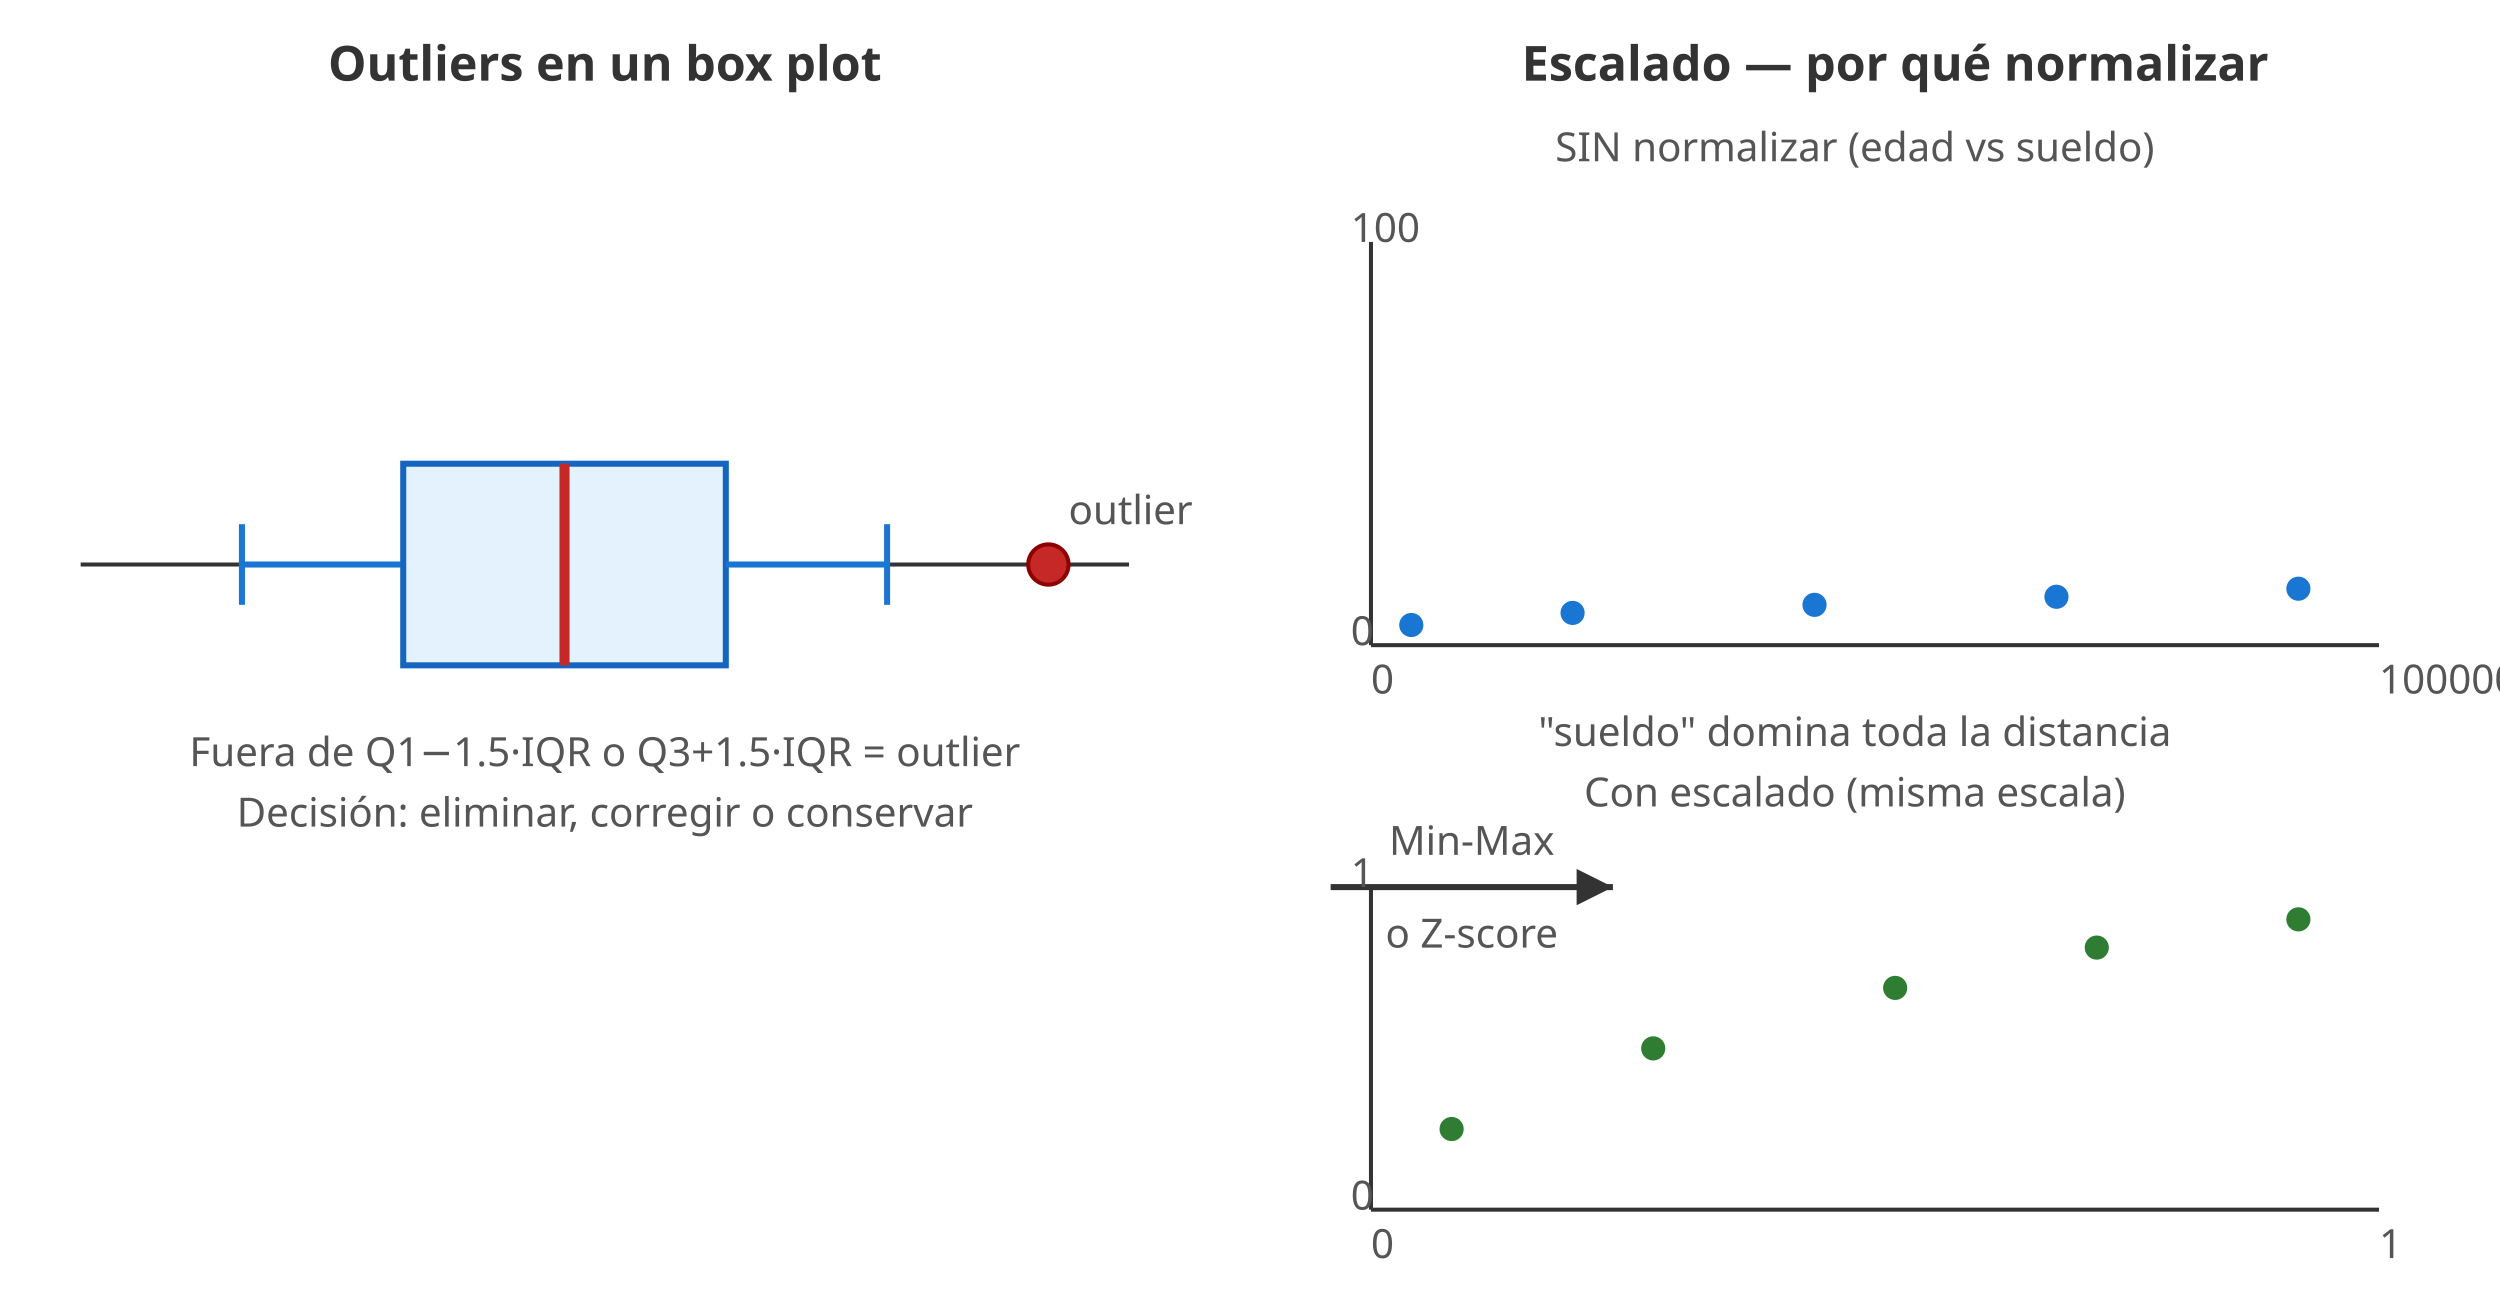
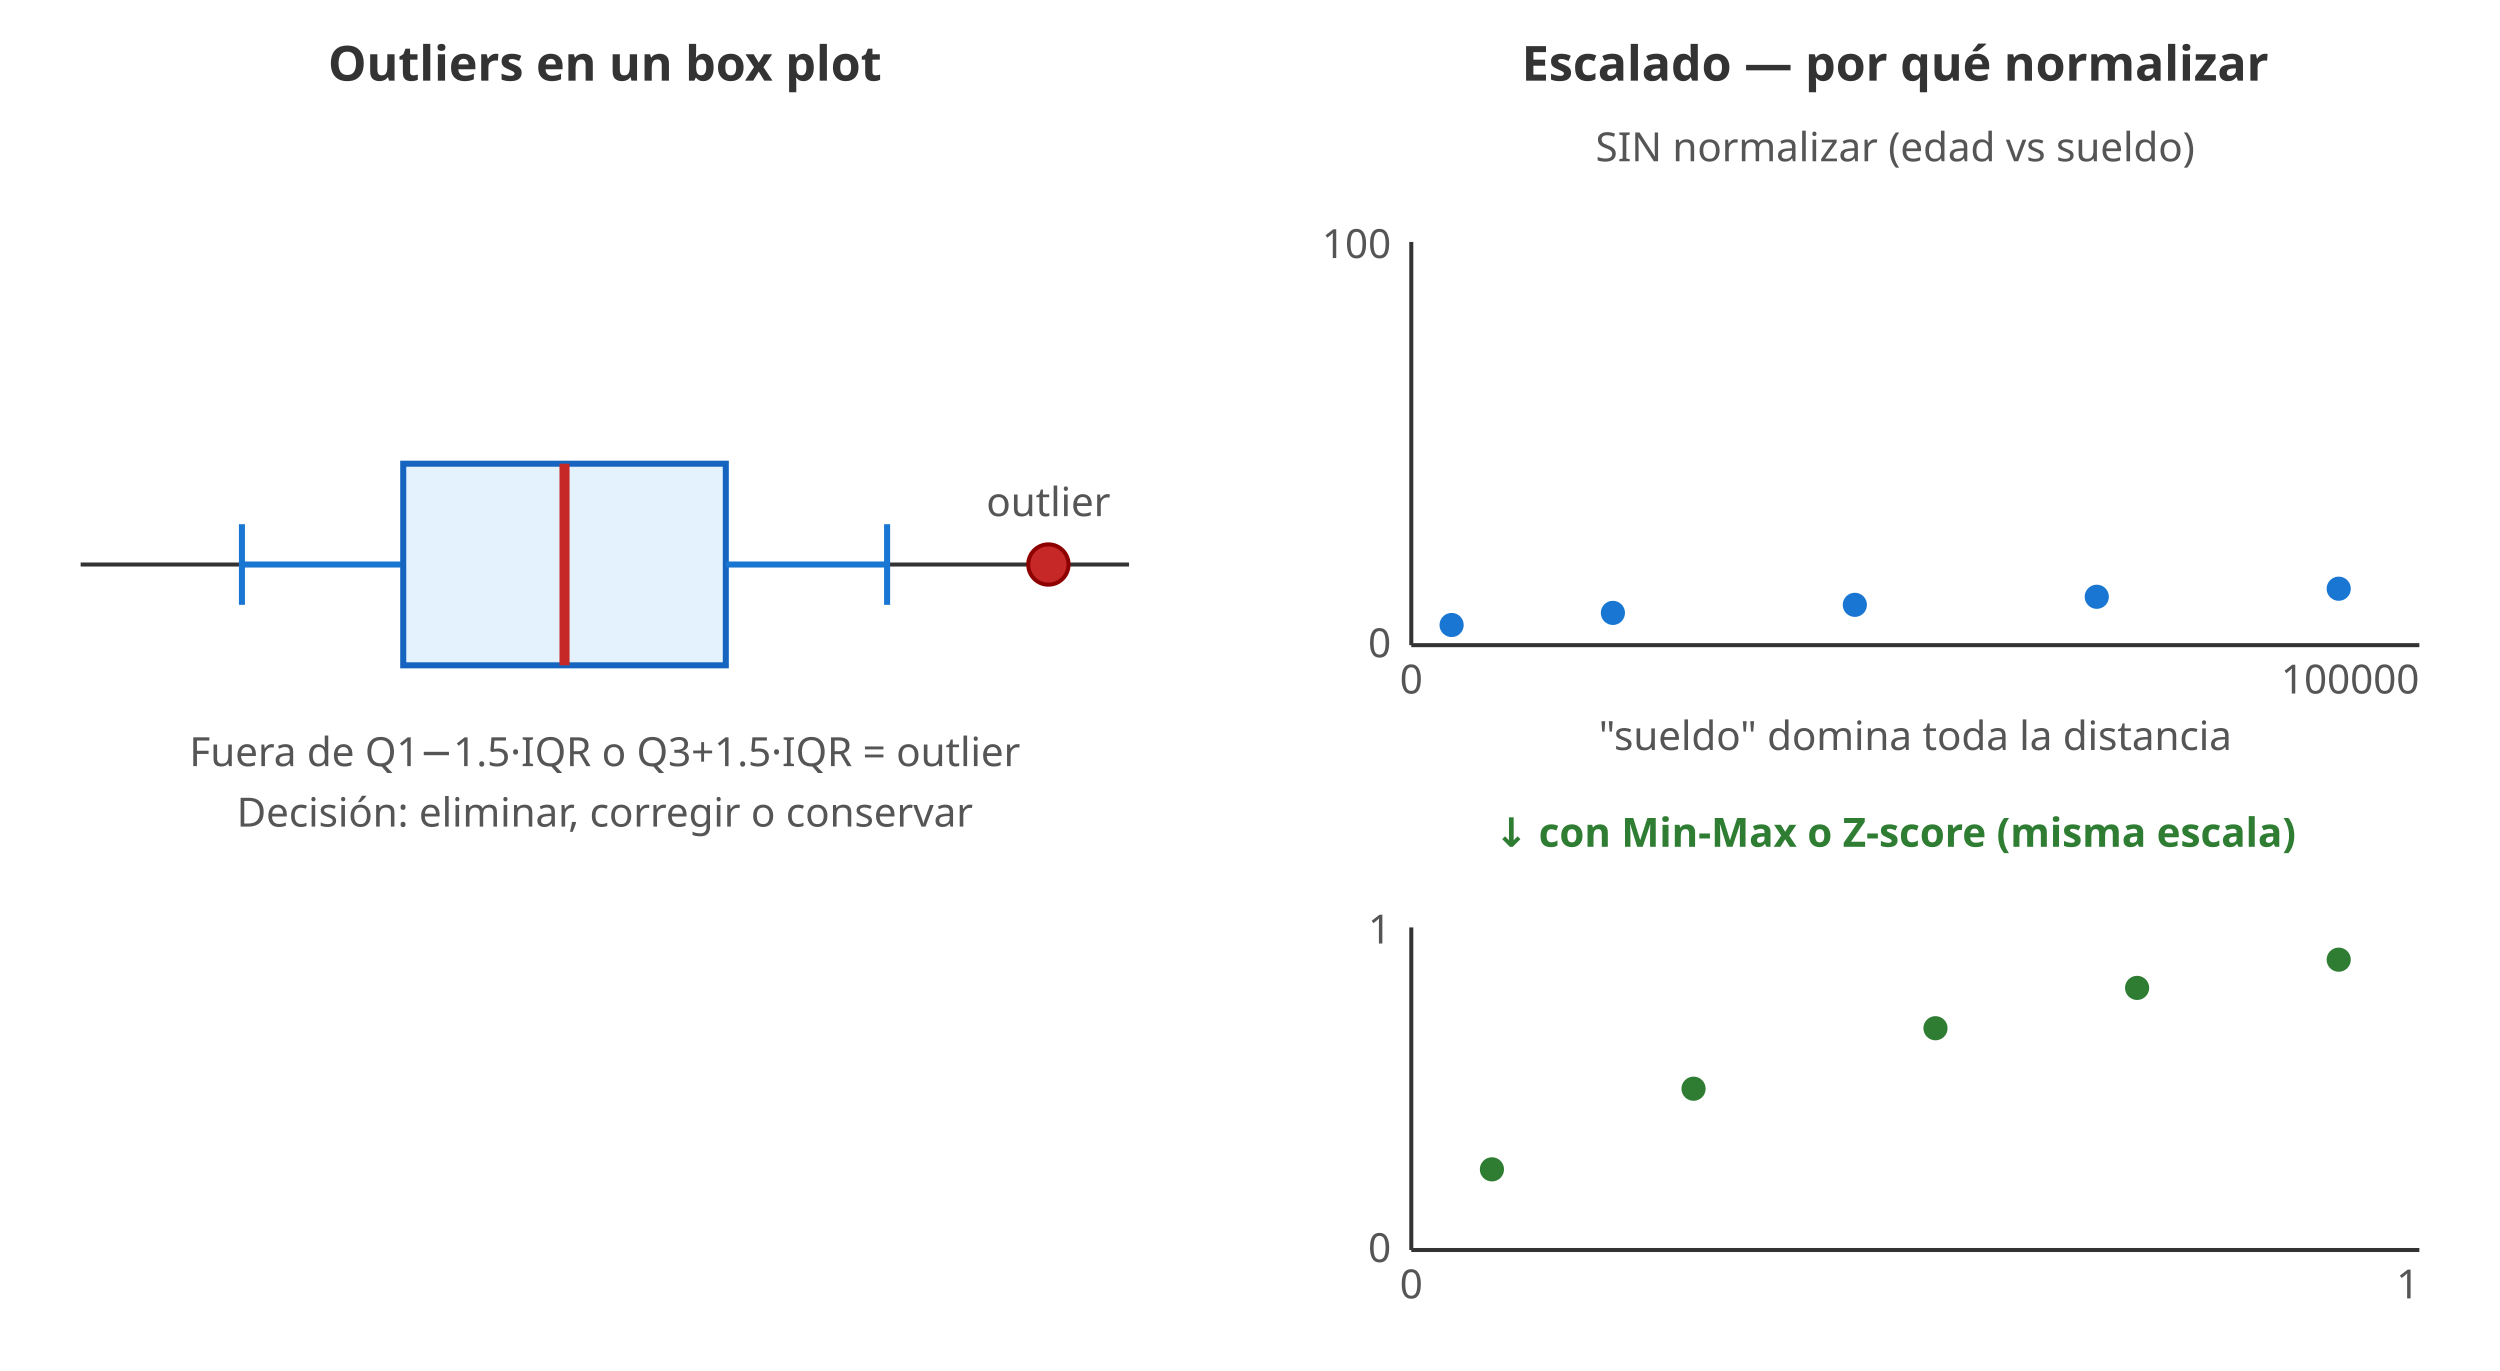
- <svg xmlns="http://www.w3.org/2000/svg" viewBox="0 0 620 320" width="100%" role="img" aria-label="Outliers y escalado antes/después">
+ <svg xmlns="http://www.w3.org/2000/svg" viewBox="0 0 620 340" width="100%" role="img" aria-label="Outliers y escalado antes/después">
  <style>
    .t{font-family:sans-serif;font-size:12px;font-weight:bold;fill:#333}
    .s{font-family:sans-serif;font-size:10px;fill:#555}
    .ax{stroke:#333;stroke-width:1}
    .dot{fill:#1976d2}
    .out{fill:#c62828;stroke:#8e0000;stroke-width:1}
    .norm{fill:#2e7d32}
-     .arrow{stroke:#333;stroke-width:1.5;fill:none;marker-end:url(#a)}
  </style>
-   <defs>
-     <marker id="a" viewBox="0 0 10 10" refX="10" refY="5" markerWidth="6" markerHeight="6" orient="auto-start-reverse">
-       <path d="M 0 0 L 10 5 L 0 10 z" fill="#333" />
-     </marker>
-   </defs>
-   <text x="150" y="20" text-anchor="middle" class="t">Outliers en un box plot</text>
+   <text x="150" y="20" class="t" style="text-anchor:middle">Outliers en un box plot</text>
  <g transform="translate(20,40)">
    <line class="ax" x1="0" y1="100" x2="260" y2="100" />
    <line stroke="#1976d2" stroke-width="1.5" x1="40" y1="100" x2="80" y2="100" />
    <line stroke="#1976d2" stroke-width="1.5" x1="40" y1="90" x2="40" y2="110" />
    <rect x="80" y="75" width="80" height="50" fill="#e3f2fd" stroke="#1565c0" stroke-width="1.5" />
    <line stroke="#c62828" stroke-width="2.5" x1="120" y1="75" x2="120" y2="125" />
    <line stroke="#1976d2" stroke-width="1.5" x1="160" y1="100" x2="200" y2="100" />
    <line stroke="#1976d2" stroke-width="1.5" x1="200" y1="90" x2="200" y2="110" />
    <circle class="out" cx="240" cy="100" r="5" />
-     <text x="245" y="90" class="s">outlier</text>
-     <text x="130" y="150" text-anchor="middle" class="s">Fuera de Q1−1.5·IQR o Q3+1.5·IQR = outlier</text>
-     <text x="130" y="165" text-anchor="middle" class="s">Decisión: eliminar, corregir o conservar</text>
+     <text x="240" y="88" class="s" style="text-anchor:middle">outlier</text>
+     <text x="130" y="150" class="s" style="text-anchor:middle">Fuera de Q1−1.5·IQR o Q3+1.5·IQR = outlier</text>
+     <text x="130" y="165" class="s" style="text-anchor:middle">Decisión: eliminar, corregir o conservar</text>
  </g>
-   <text x="470" y="20" text-anchor="middle" class="t">Escalado — por qué normalizar</text>
-   <g transform="translate(330,40)">
-     <text x="130" y="0" text-anchor="middle" class="s">SIN normalizar (edad vs sueldo)</text>
+   <text x="470" y="20" class="t" style="text-anchor:middle">Escalado — por qué normalizar</text>
+   <g transform="translate(340,40)">
+     <text x="130" y="0" class="s" style="text-anchor:middle">SIN normalizar (edad vs sueldo)</text>
    <line class="ax" x1="10" y1="120" x2="260" y2="120" />
    <line class="ax" x1="10" y1="20" x2="10" y2="120" />
-     <text x="10" y="132" class="s">0</text>
-     <text x="260" y="132" class="s">100000</text>
-     <text x="5" y="20" class="s">100</text>
-     <text x="5" y="120" class="s">0</text>
-     <text x="130" y="145" text-anchor="middle" class="s">"sueldo" domina toda la distancia</text>
+     <text x="10" y="132" class="s" style="text-anchor:middle">0</text>
+     <text x="260" y="132" class="s" style="text-anchor:end">100000</text>
+     <text x="5" y="24" class="s" style="text-anchor:end">100</text>
+     <text x="5" y="123" class="s" style="text-anchor:end">0</text>
+     <text x="135" y="146" class="s" style="text-anchor:middle">"sueldo" domina toda la distancia</text>
    <circle class="dot" cx="20" cy="115" r="3" />
    <circle class="dot" cx="60" cy="112" r="3" />
    <circle class="dot" cx="120" cy="110" r="3" />
    <circle class="dot" cx="180" cy="108" r="3" />
    <circle class="dot" cx="240" cy="106" r="3" />
  </g>
-   <path class="arrow" d="M 330,220 L 400,220" />
-   <text x="365" y="212" text-anchor="middle" class="s">Min-Max</text>
-   <text x="365" y="235" text-anchor="middle" class="s">o Z-score</text>
-   <g transform="translate(330,200)">
-     <text x="130" y="0" text-anchor="middle" class="s" fill="#2e7d32">Con escalado (misma escala)</text>
+   <g transform="translate(340,210)">
+     <text x="130" y="0" class="s" style="fill:#2e7d32;font-weight:bold;text-anchor:middle">↓ con Min-Max o Z-score (misma escala)</text>
    <line class="ax" x1="10" y1="100" x2="260" y2="100" />
    <line class="ax" x1="10" y1="20" x2="10" y2="100" />
-     <text x="10" y="112" class="s">0</text>
-     <text x="260" y="112" class="s">1</text>
-     <text x="5" y="20" class="s">1</text>
-     <text x="5" y="100" class="s">0</text>
+     <text x="10" y="112" class="s" style="text-anchor:middle">0</text>
+     <text x="260" y="112" class="s" style="text-anchor:end">1</text>
+     <text x="5" y="24" class="s" style="text-anchor:end">1</text>
+     <text x="5" y="103" class="s" style="text-anchor:end">0</text>
    <circle class="norm" cx="30" cy="80" r="3" />
    <circle class="norm" cx="80" cy="60" r="3" />
    <circle class="norm" cx="140" cy="45" r="3" />
    <circle class="norm" cx="190" cy="35" r="3" />
    <circle class="norm" cx="240" cy="28" r="3" />
  </g>
</svg>
